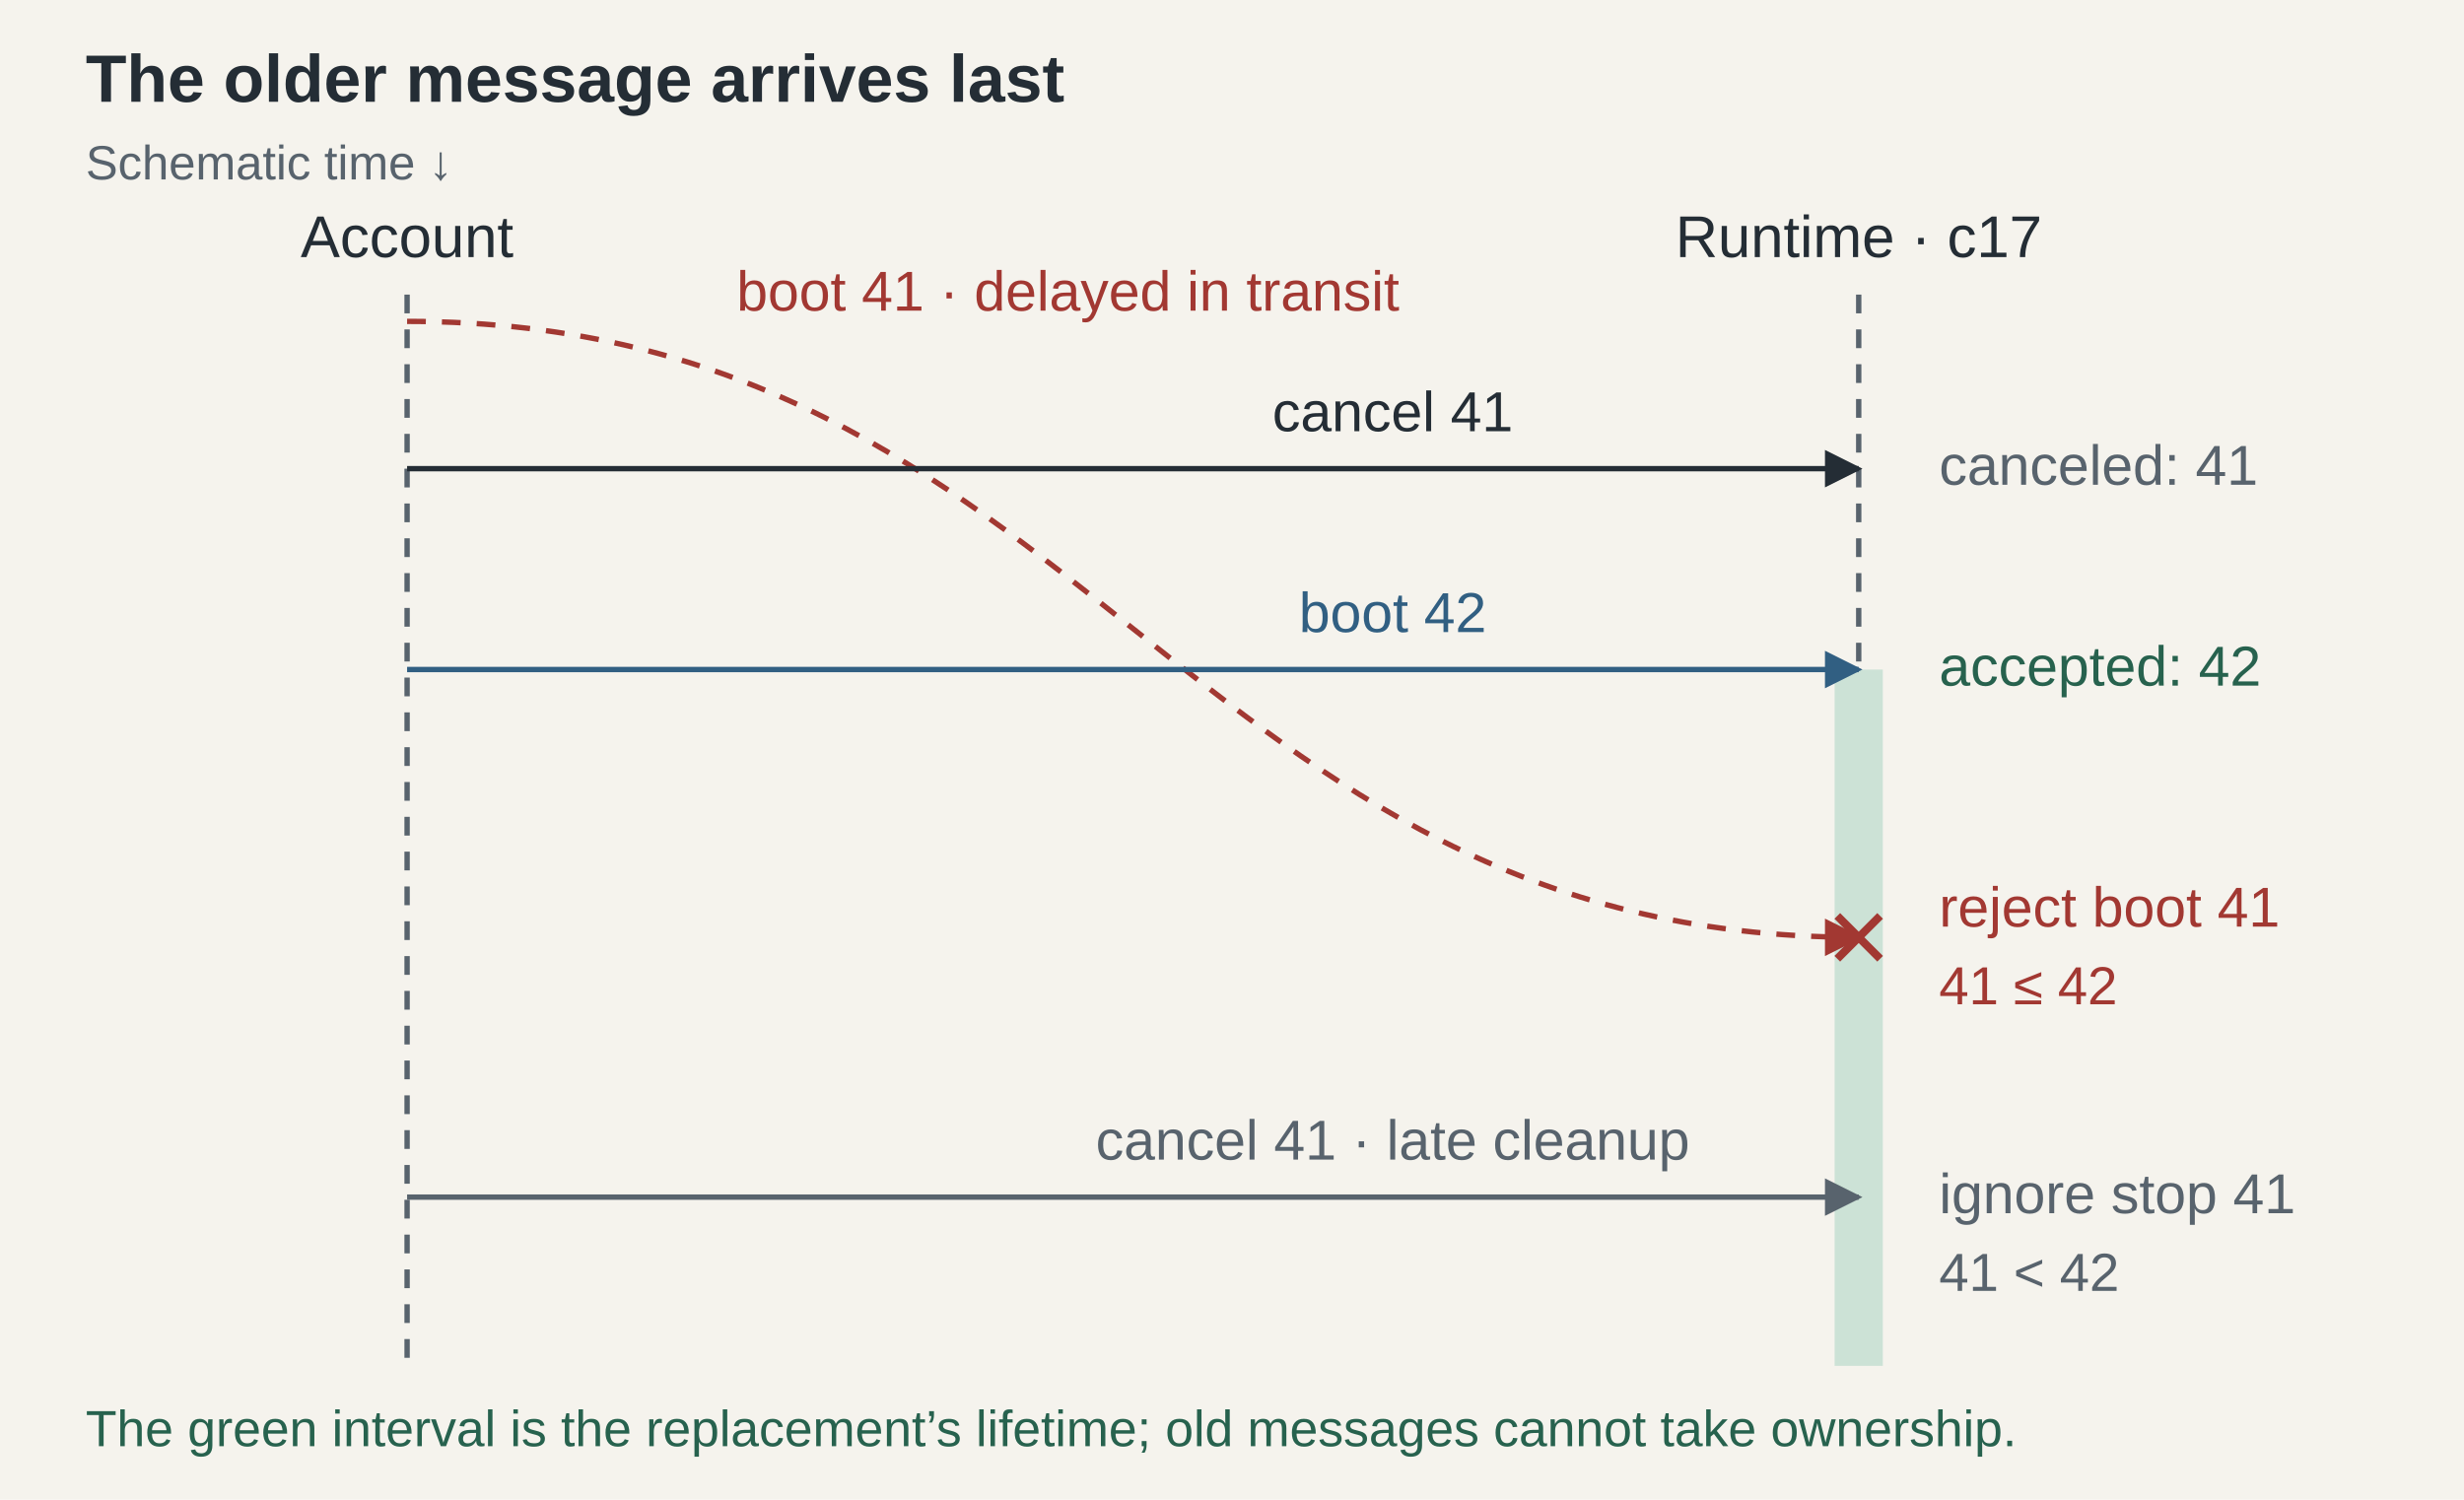
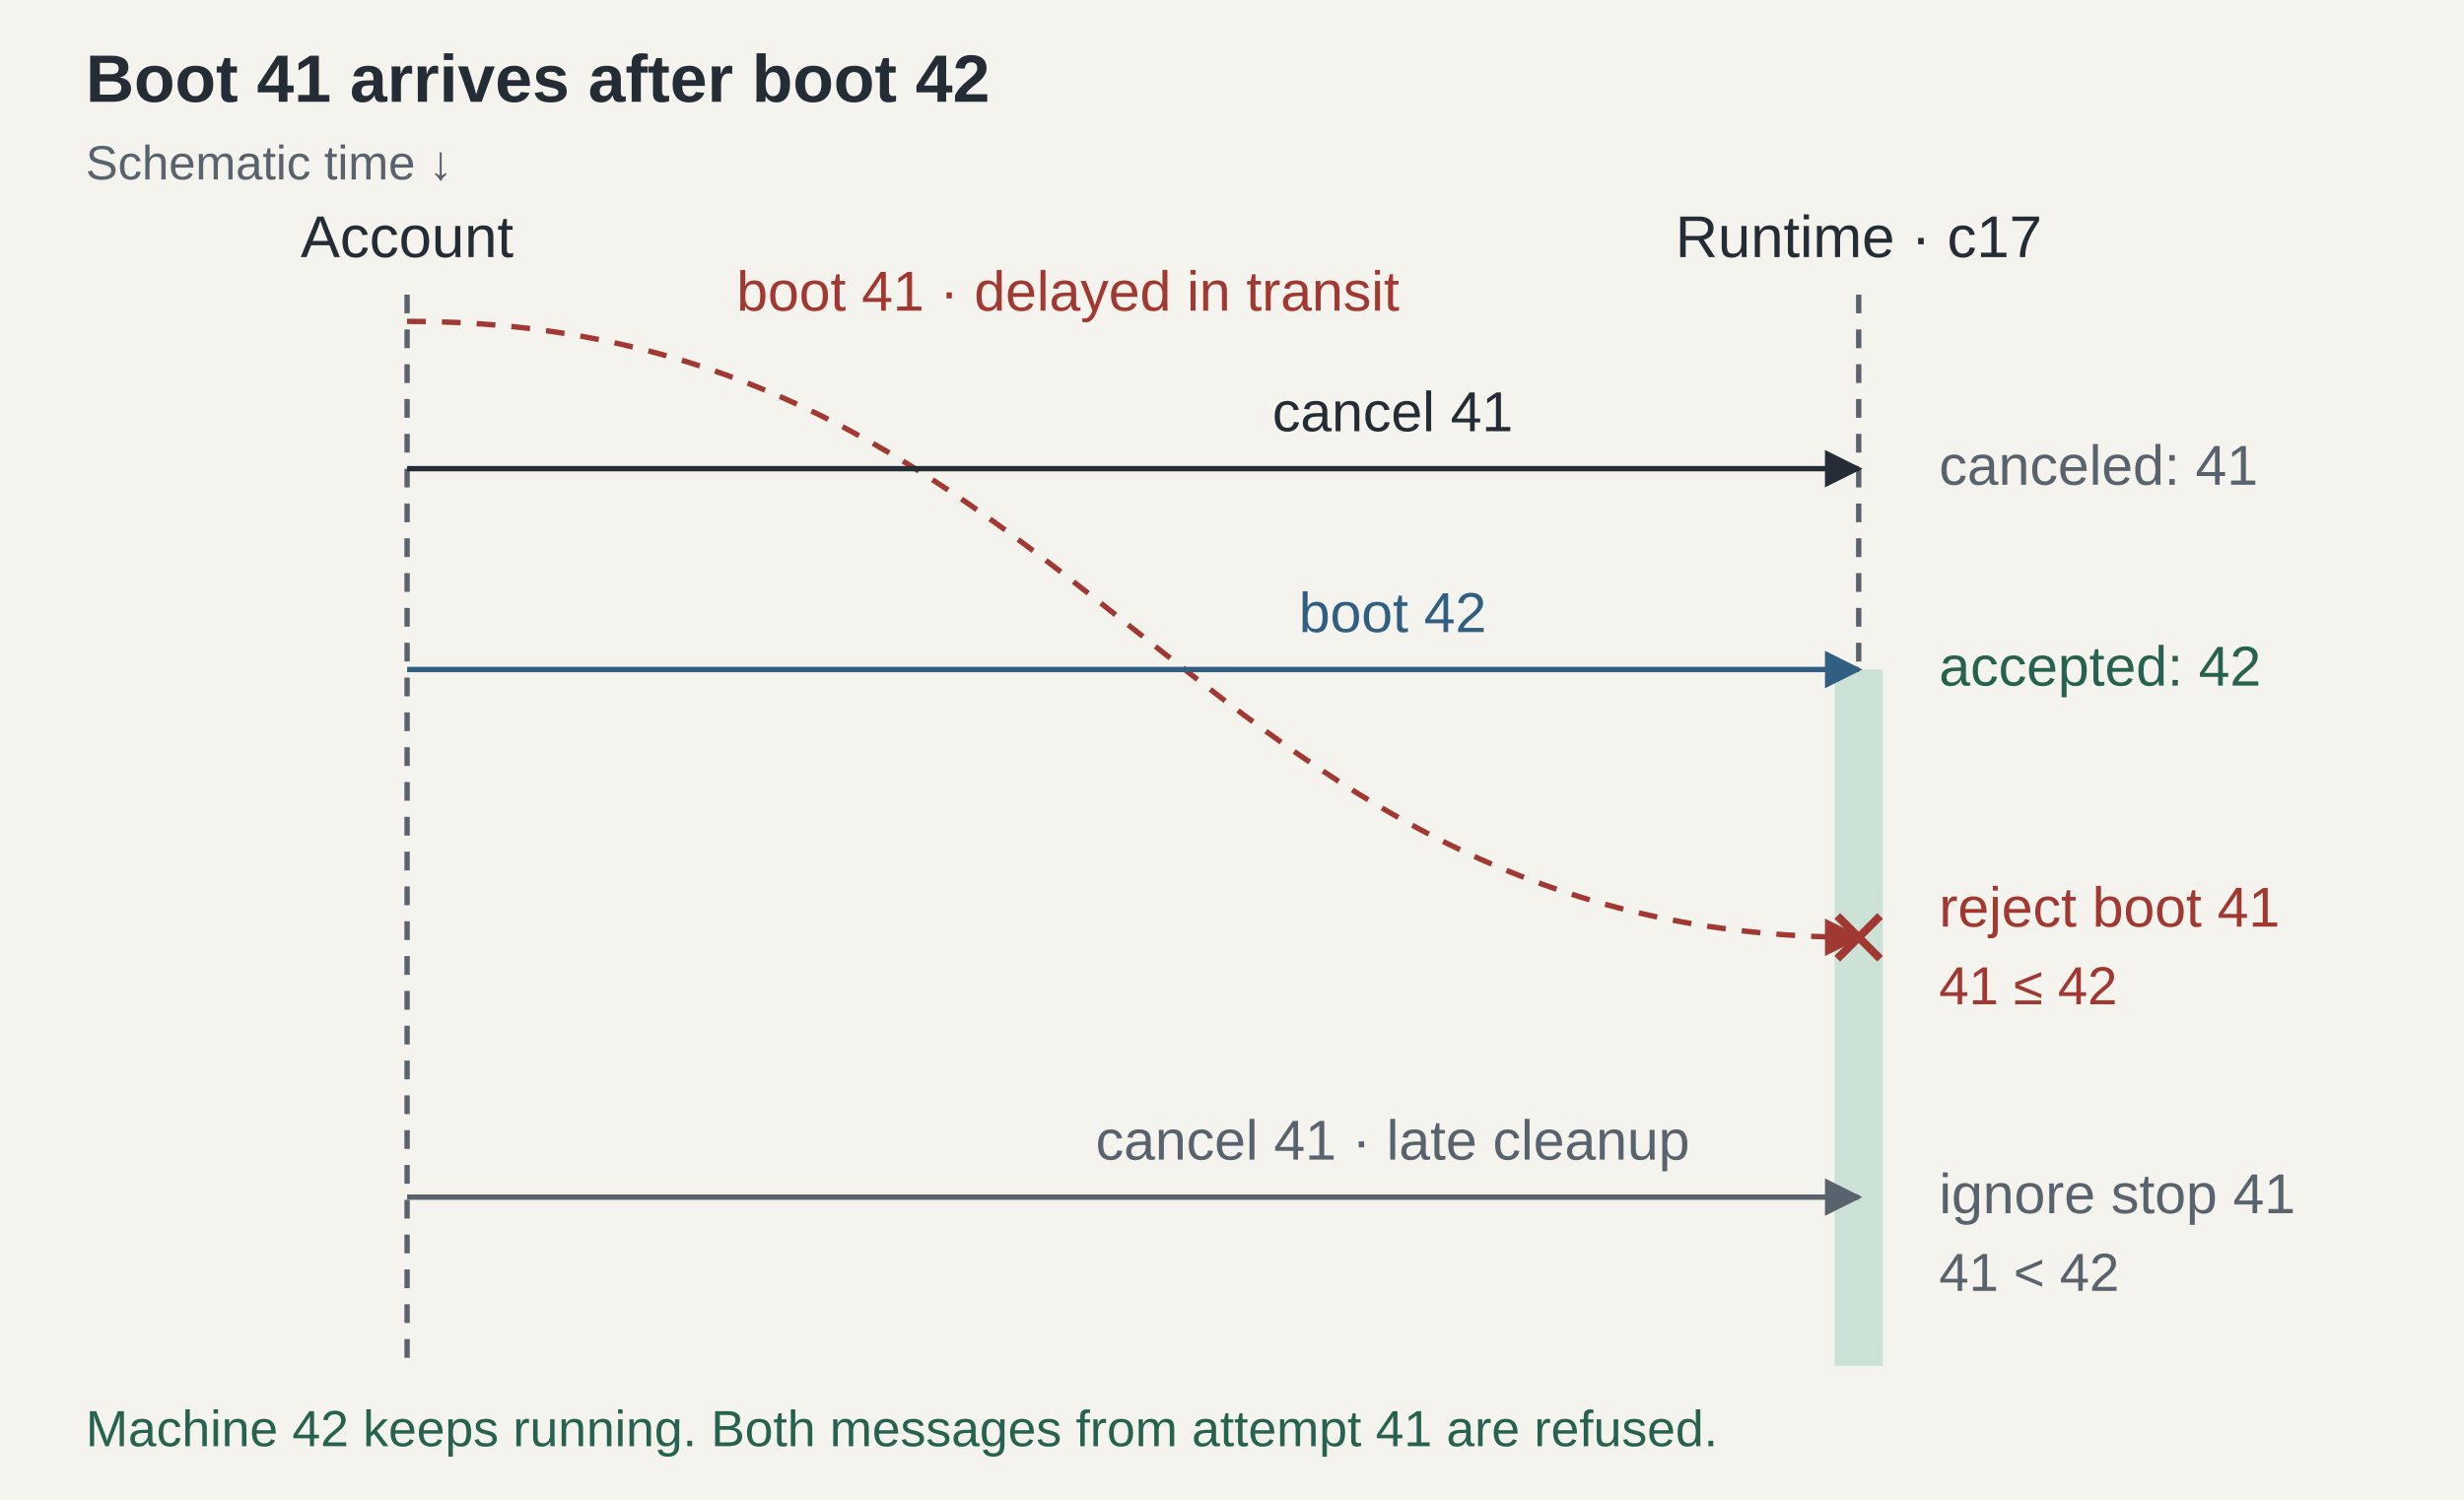
<svg xmlns="http://www.w3.org/2000/svg" width="920" height="560" viewBox="0 0 920 560" role="img" aria-labelledby="title desc">
  <defs>
    <marker id="ink" viewBox="0 0 10 10" refX="9" refY="5" markerWidth="7" markerHeight="7" orient="auto-start-reverse">
      <path d="M 0 0 L 10 5 L 0 10 z" fill="#242d35" />
    </marker>
    <marker id="blue" viewBox="0 0 10 10" refX="9" refY="5" markerWidth="7" markerHeight="7" orient="auto-start-reverse">
      <path d="M 0 0 L 10 5 L 0 10 z" fill="#315f82" />
    </marker>
    <marker id="red" viewBox="0 0 10 10" refX="9" refY="5" markerWidth="7" markerHeight="7" orient="auto-start-reverse">
      <path d="M 0 0 L 10 5 L 0 10 z" fill="#a23832" />
    </marker>
    <marker id="muted" viewBox="0 0 10 10" refX="9" refY="5" markerWidth="7" markerHeight="7" orient="auto-start-reverse">
      <path d="M 0 0 L 10 5 L 0 10 z" fill="#58636d" />
    </marker>
  </defs>
  <rect width="920" height="560" fill="#f5f3ed" />
-   <text x="32" y="38" fill="#242d35" font-family="Arial, Helvetica, sans-serif" font-size="25" font-weight="600" text-anchor="start">The older message arrives last</text>
+   <text x="32" y="38" fill="#242d35" font-family="Arial, Helvetica, sans-serif" font-size="25" font-weight="600" text-anchor="start">Boot 41 arrives after boot 42</text>
  <text x="32" y="67" fill="#58636d" font-family="Arial, Helvetica, sans-serif" font-size="18" font-weight="400" text-anchor="start">Schematic time ↓</text>
  <text x="152" y="96" fill="#242d35" font-family="Arial, Helvetica, sans-serif" font-size="22" font-weight="400" text-anchor="middle">Account</text>
  <text x="694" y="96" fill="#242d35" font-family="Arial, Helvetica, sans-serif" font-size="22" font-weight="400" text-anchor="middle">Runtime · c17</text>
  <path d="M152 110 V510" fill="none" stroke="#58636d" stroke-width="2" stroke-dasharray="7 6" />
  <path d="M694 110 V510" fill="none" stroke="#58636d" stroke-width="2" stroke-dasharray="7 6" />
  <rect x="685" y="250" width="18" height="260" rx="0" fill="#cce2d6" stroke="none" stroke-width="2" />
  <path d="M152 120 C405 120 442 350 694 350" fill="none" stroke="#a23832" stroke-width="2" stroke-dasharray="7 6" marker-end="url(#red)" />
  <text x="275" y="116" fill="#a23832" font-family="Arial, Helvetica, sans-serif" font-size="21" font-weight="400" text-anchor="start">boot 41 · delayed in transit</text>
  <path d="M152 175 H694" fill="none" stroke="#242d35" stroke-width="2" marker-end="url(#ink)" />
  <text x="520" y="161" fill="#242d35" font-family="Arial, Helvetica, sans-serif" font-size="21" font-weight="400" text-anchor="middle">cancel 41</text>
  <path d="M152 250 H694" fill="none" stroke="#315f82" stroke-width="2" marker-end="url(#blue)" />
  <text x="520" y="236" fill="#315f82" font-family="Arial, Helvetica, sans-serif" font-size="21" font-weight="400" text-anchor="middle">boot 42</text>
  <path d="M152 447 H694" fill="none" stroke="#58636d" stroke-width="2" marker-end="url(#muted)" />
  <text x="520" y="433" fill="#58636d" font-family="Arial, Helvetica, sans-serif" font-size="21" font-weight="400" text-anchor="middle">cancel 41 · late cleanup</text>
  <text x="724" y="181" fill="#58636d" font-family="Arial, Helvetica, sans-serif" font-size="21" font-weight="400" text-anchor="start">canceled: 41</text>
  <text x="724" y="256" fill="#27624e" font-family="Arial, Helvetica, sans-serif" font-size="21" font-weight="400" text-anchor="start">accepted: 42</text>
  <path d="M686 342 L702 358 M686 358 L702 342" fill="none" stroke="#a23832" stroke-width="3" />
  <text x="724" y="346" fill="#a23832" font-family="Arial, Helvetica, sans-serif" font-size="21" font-weight="400" text-anchor="start">reject boot 41</text>
  <text x="724" y="375" fill="#a23832" font-family="Arial, Helvetica, sans-serif" font-size="20" font-weight="400" text-anchor="start">41 ≤ 42</text>
  <text x="724" y="453" fill="#58636d" font-family="Arial, Helvetica, sans-serif" font-size="21" font-weight="400" text-anchor="start">ignore stop 41</text>
  <text x="724" y="482" fill="#58636d" font-family="Arial, Helvetica, sans-serif" font-size="20" font-weight="400" text-anchor="start">41 &lt; 42</text>
-   <text x="32" y="540" fill="#27624e" font-family="Arial, Helvetica, sans-serif" font-size="19" font-weight="400" text-anchor="start">The green interval is the replacement’s lifetime; old messages cannot take ownership.</text>
+   <text x="32" y="540" fill="#27624e" font-family="Arial, Helvetica, sans-serif" font-size="19" font-weight="400" text-anchor="start">Machine 42 keeps running. Both messages from attempt 41 are refused.</text>
</svg>
